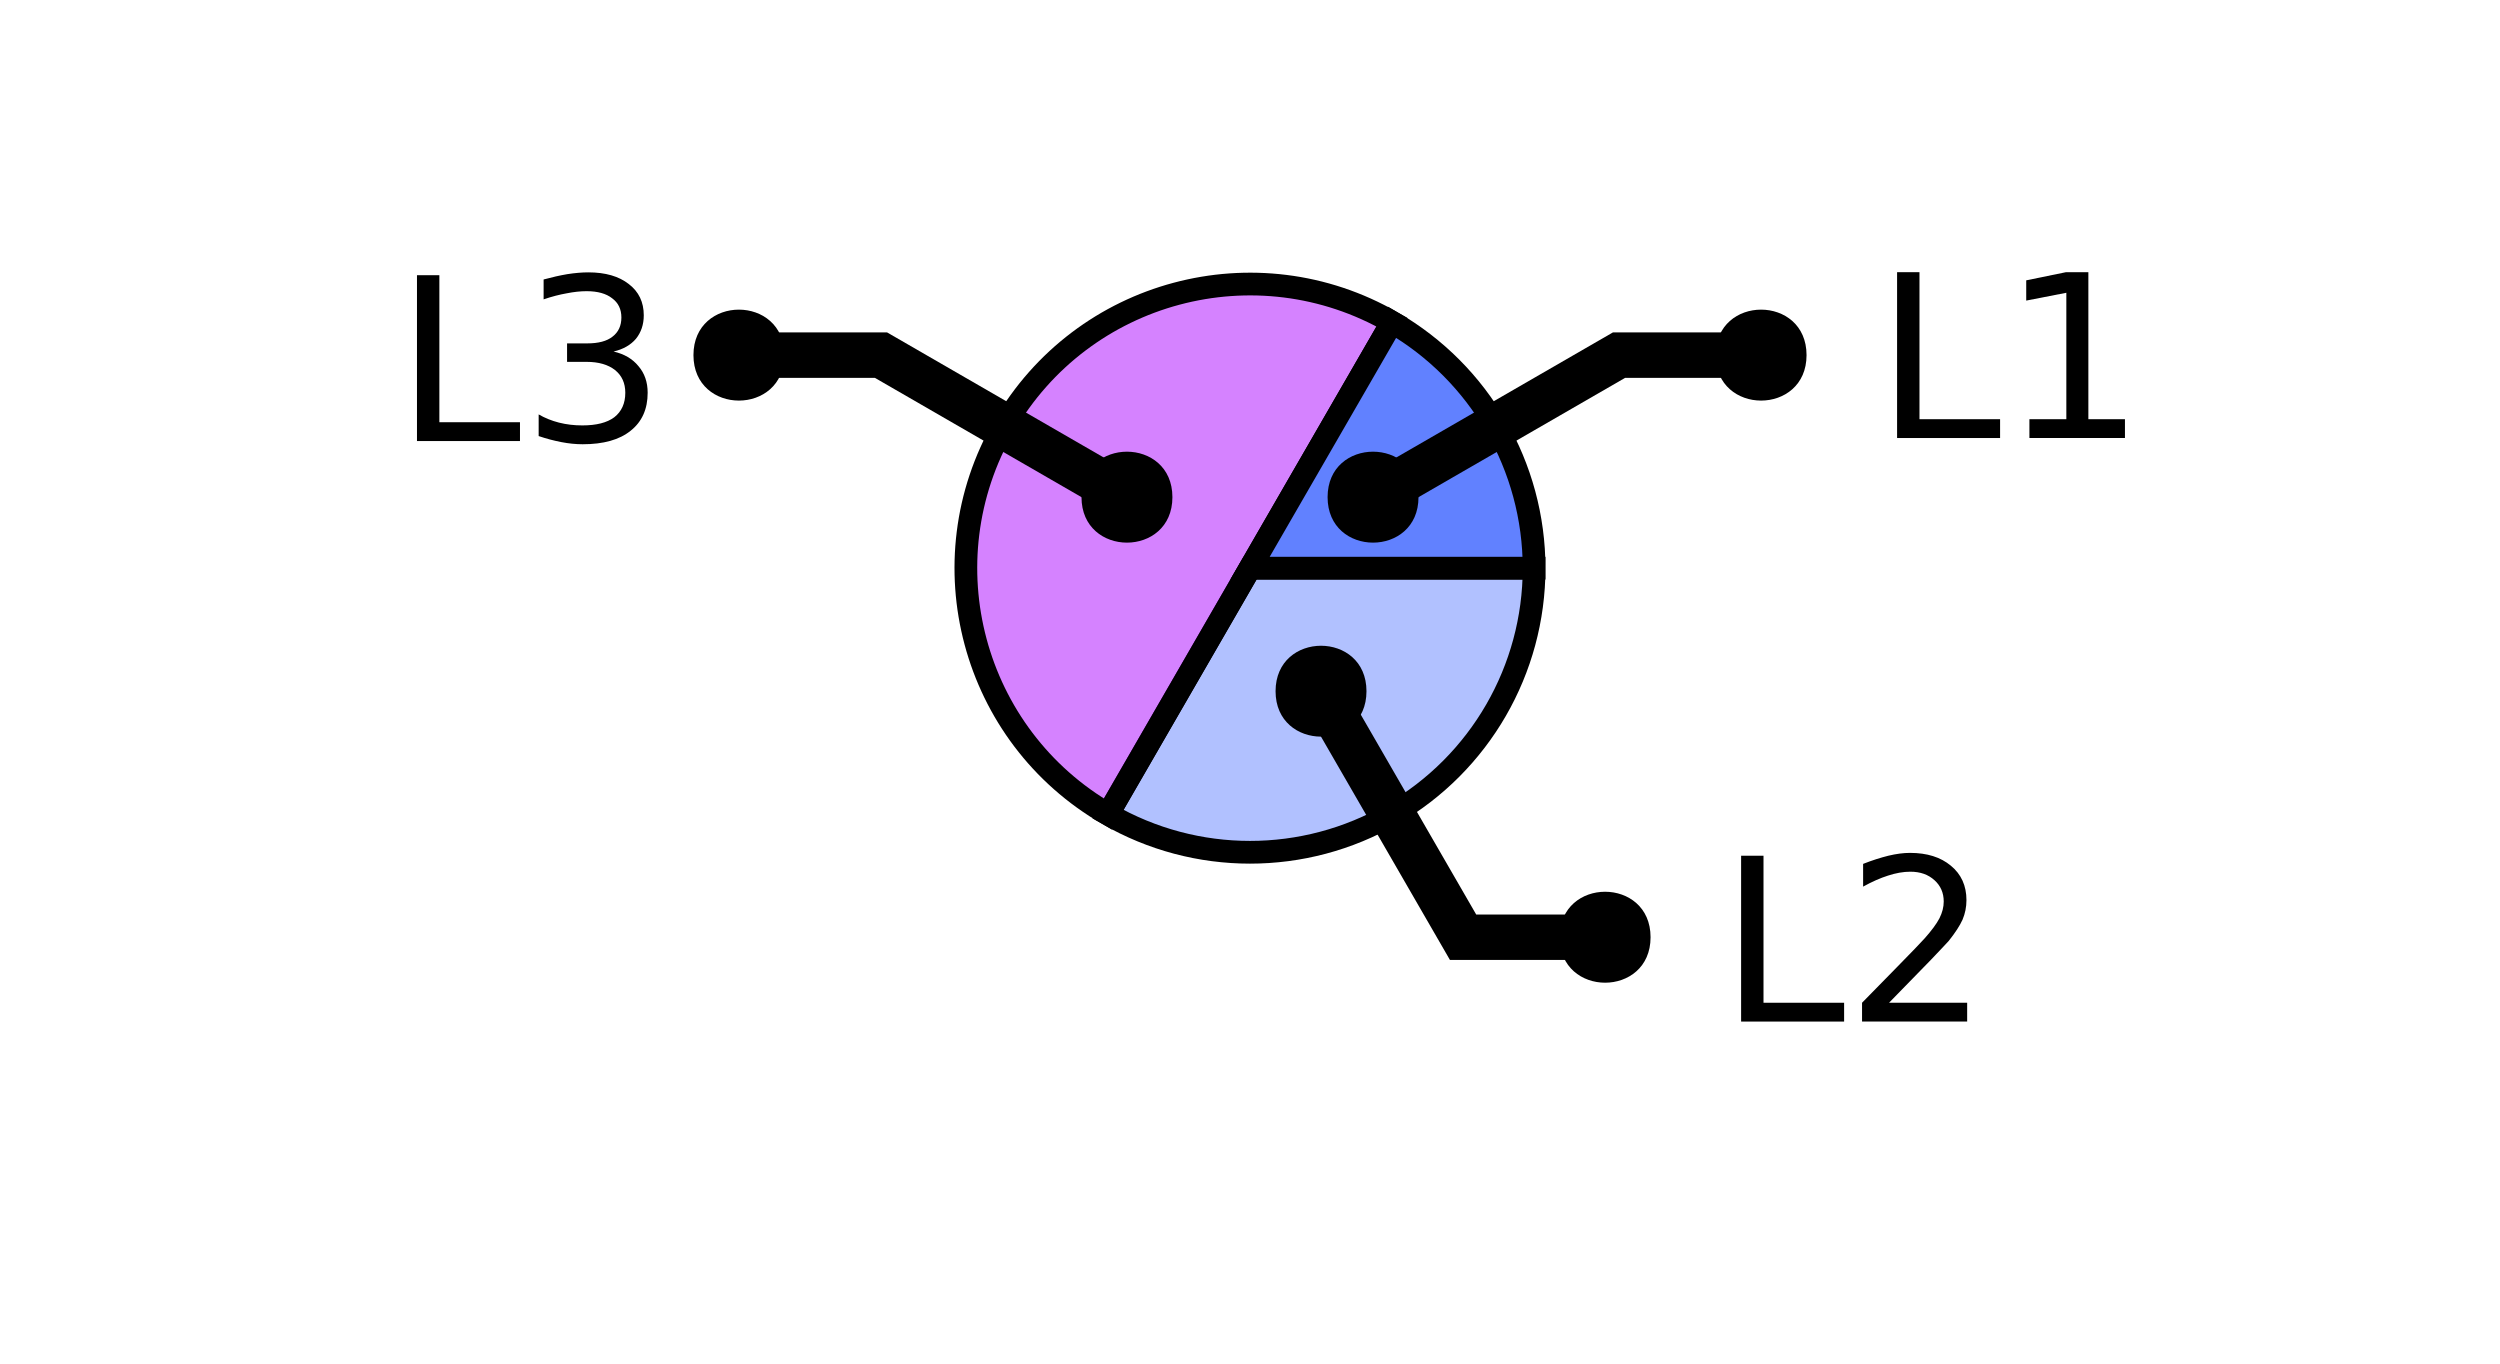
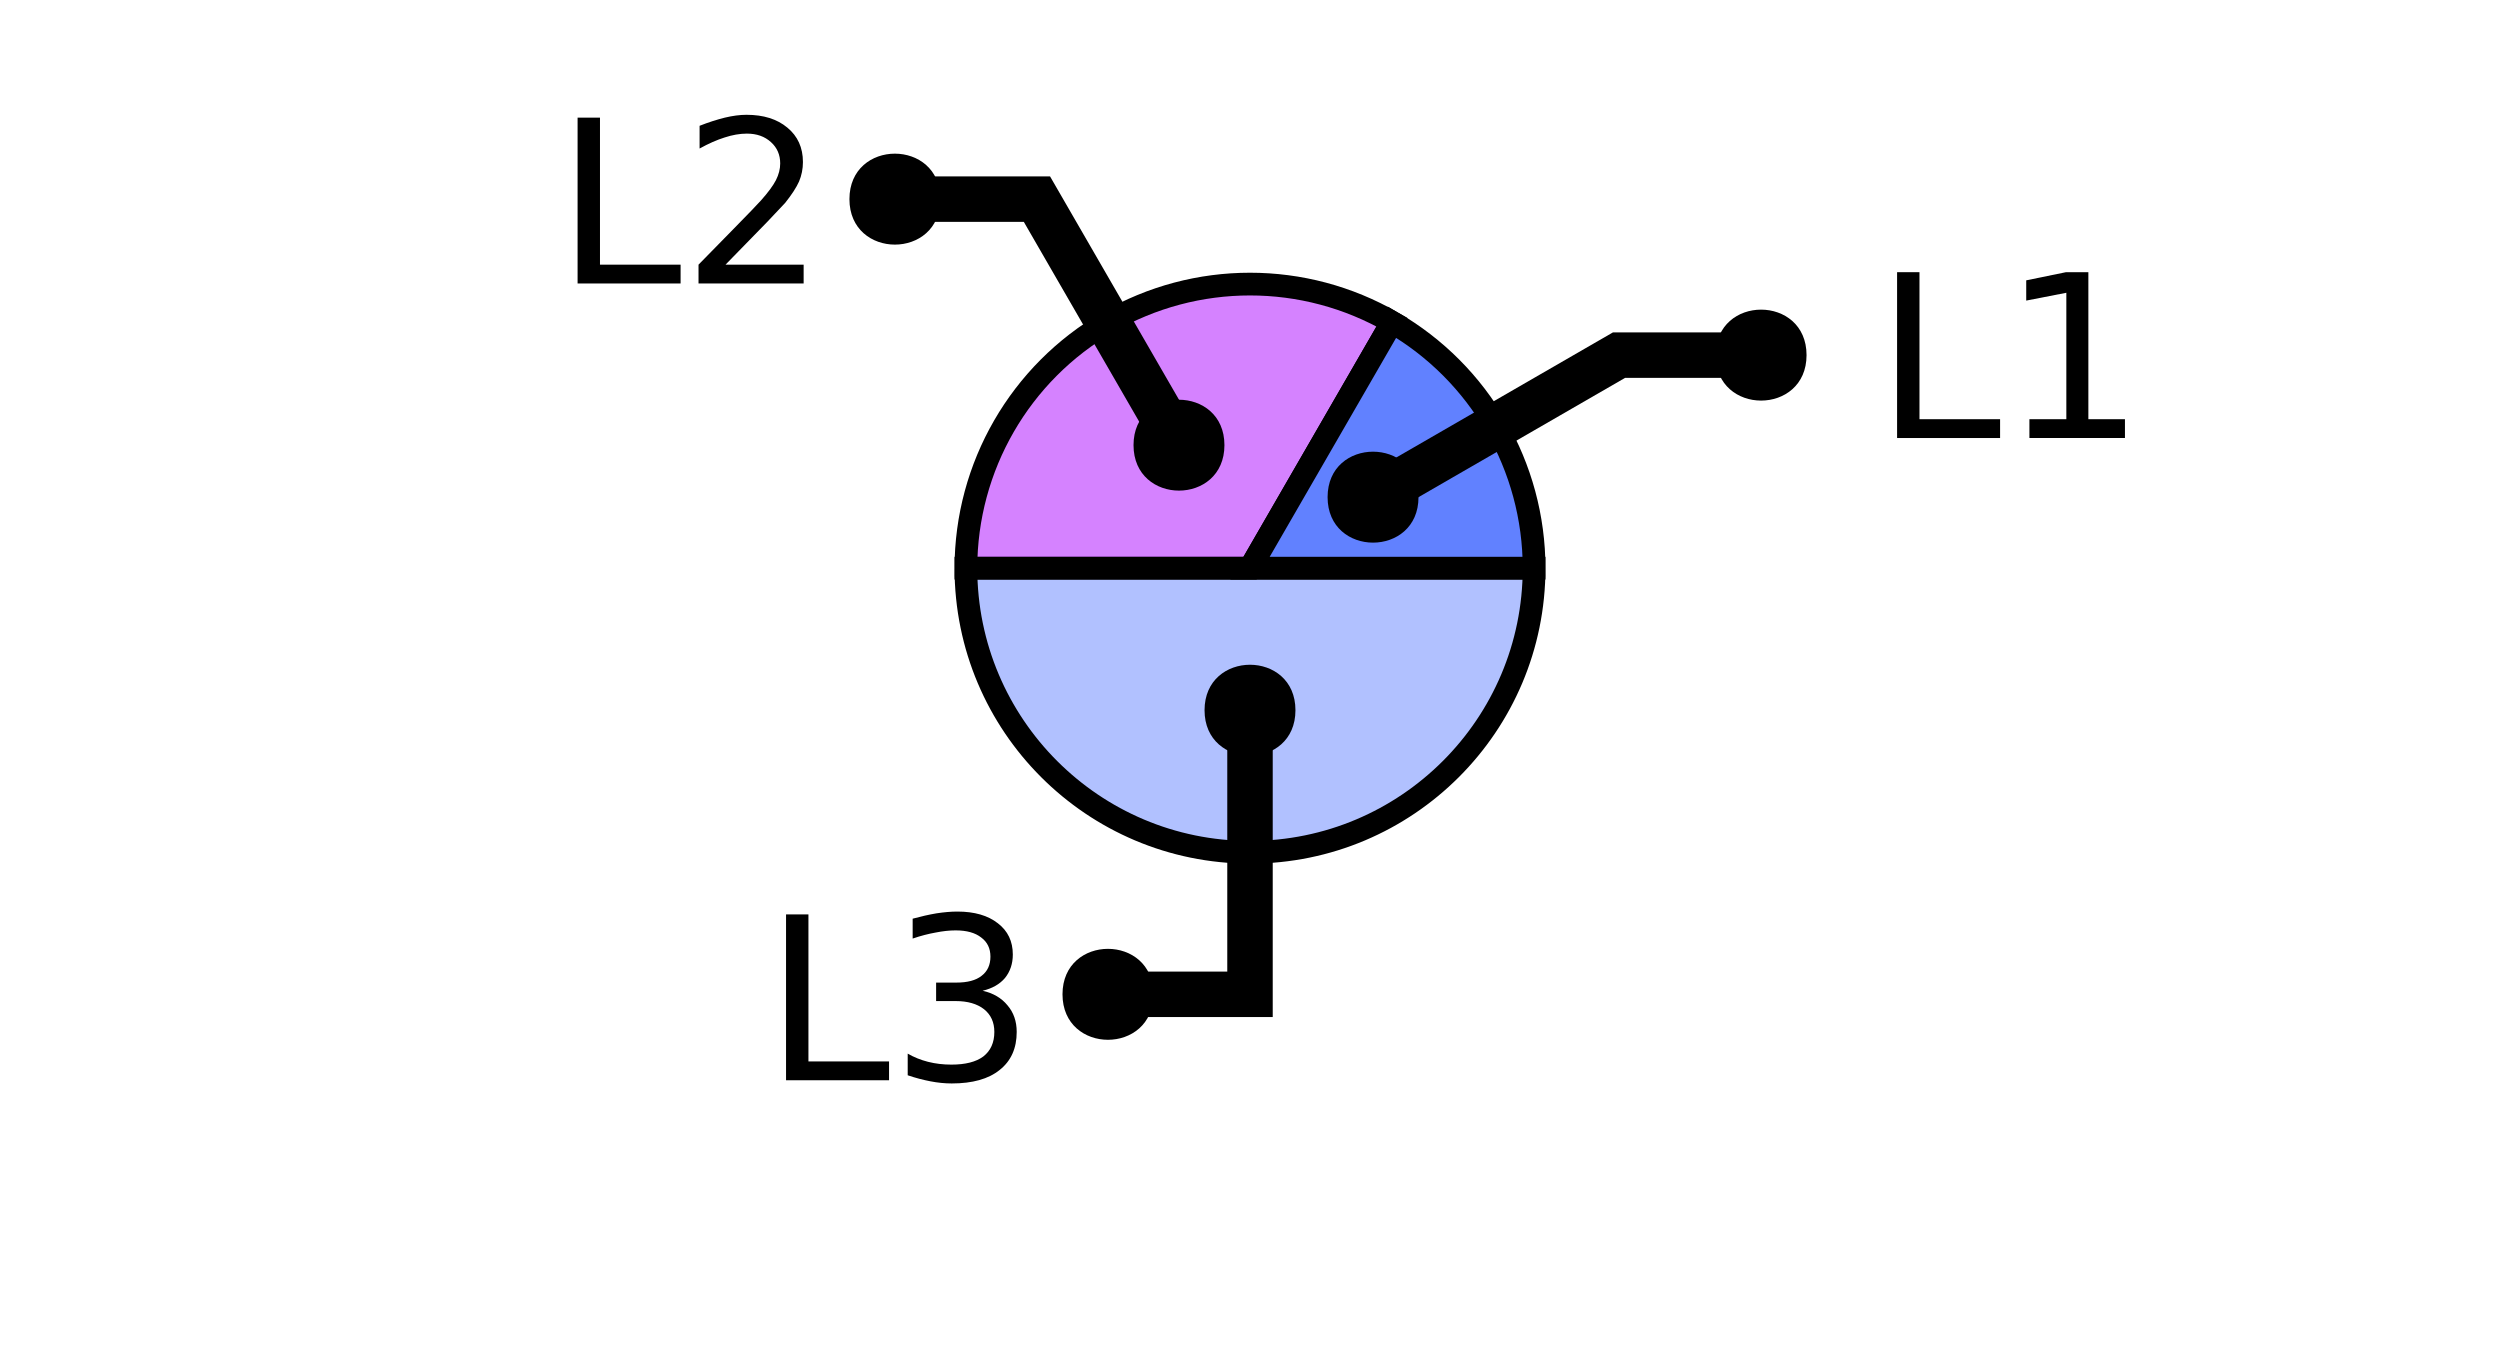
<svg xmlns="http://www.w3.org/2000/svg" xmlns:xlink="http://www.w3.org/1999/xlink" width="110pt" height="60pt" viewBox="0 0 110 60" version="1.1">
  <defs>
    <g>
      <symbol overflow="visible" id="glyph0-0">
        <path style="stroke:none;" d="M 0.5 1.766 L 0.5 -7.047 L 5.5 -7.047 L 5.5 1.766 Z M 1.062 1.219 L 4.938 1.219 L 4.938 -6.484 L 1.062 -6.484 Z M 1.062 1.219 " />
      </symbol>
      <symbol overflow="visible" id="glyph0-1">
        <path style="stroke:none;" d="M 0.984 -7.297 L 1.969 -7.297 L 1.969 -0.828 L 5.516 -0.828 L 5.516 0 L 0.984 0 Z M 0.984 -7.297 " />
      </symbol>
      <symbol overflow="visible" id="glyph0-2">
-         <path style="stroke:none;" d="M 1.922 -0.828 L 5.359 -0.828 L 5.359 0 L 0.734 0 L 0.734 -0.828 C 1.109 -1.211 1.617 -1.734 2.266 -2.391 C 2.91 -3.047 3.316 -3.469 3.484 -3.656 C 3.797 -4.008 4.016 -4.305 4.141 -4.547 C 4.266 -4.797 4.328 -5.039 4.328 -5.281 C 4.328 -5.664 4.191 -5.977 3.922 -6.219 C 3.648 -6.469 3.297 -6.594 2.859 -6.594 C 2.547 -6.594 2.219 -6.535 1.875 -6.422 C 1.539 -6.316 1.176 -6.156 0.781 -5.938 L 0.781 -6.938 C 1.176 -7.094 1.547 -7.211 1.891 -7.297 C 2.234 -7.379 2.551 -7.422 2.844 -7.422 C 3.594 -7.422 4.191 -7.234 4.641 -6.859 C 5.098 -6.484 5.328 -5.977 5.328 -5.344 C 5.328 -5.039 5.27 -4.754 5.156 -4.484 C 5.039 -4.223 4.836 -3.91 4.547 -3.547 C 4.461 -3.453 4.203 -3.176 3.766 -2.719 C 3.328 -2.27 2.711 -1.641 1.922 -0.828 Z M 1.922 -0.828 " />
+         <path style="stroke:none;" d="M 4.062 -3.938 C 4.531 -3.832 4.895 -3.617 5.156 -3.297 C 5.426 -2.984 5.562 -2.594 5.562 -2.125 C 5.562 -1.406 5.312 -0.848 4.812 -0.453 C 4.32 -0.055 3.617 0.141 2.703 0.141 C 2.398 0.141 2.086 0.109 1.766 0.047 C 1.441 -0.016 1.109 -0.102 0.766 -0.219 L 0.766 -1.172 C 1.035 -1.016 1.332 -0.895 1.656 -0.812 C 1.988 -0.727 2.332 -0.688 2.688 -0.688 C 3.301 -0.688 3.77 -0.805 4.094 -1.047 C 4.414 -1.297 4.578 -1.656 4.578 -2.125 C 4.578 -2.551 4.426 -2.883 4.125 -3.125 C 3.82 -3.363 3.406 -3.484 2.875 -3.484 L 2.016 -3.484 L 2.016 -4.297 L 2.906 -4.297 C 3.395 -4.297 3.766 -4.395 4.016 -4.594 C 4.273 -4.789 4.406 -5.07 4.406 -5.438 C 4.406 -5.801 4.27 -6.082 4 -6.281 C 3.738 -6.488 3.363 -6.594 2.875 -6.594 C 2.602 -6.594 2.312 -6.562 2 -6.5 C 1.688 -6.445 1.348 -6.359 0.984 -6.234 L 0.984 -7.109 C 1.359 -7.211 1.707 -7.289 2.031 -7.344 C 2.363 -7.395 2.672 -7.422 2.953 -7.422 C 3.703 -7.422 4.297 -7.25 4.734 -6.906 C 5.172 -6.57 5.391 -6.113 5.391 -5.531 C 5.391 -5.125 5.273 -4.781 5.047 -4.5 C 4.816 -4.227 4.488 -4.039 4.062 -3.938 Z M 4.062 -3.938 " />
      </symbol>
      <symbol overflow="visible" id="glyph0-3">
-         <path style="stroke:none;" d="M 4.062 -3.938 C 4.531 -3.832 4.895 -3.617 5.156 -3.297 C 5.426 -2.984 5.562 -2.594 5.562 -2.125 C 5.562 -1.406 5.312 -0.848 4.812 -0.453 C 4.32 -0.055 3.617 0.141 2.703 0.141 C 2.398 0.141 2.086 0.109 1.766 0.047 C 1.441 -0.016 1.109 -0.102 0.766 -0.219 L 0.766 -1.172 C 1.035 -1.016 1.332 -0.895 1.656 -0.812 C 1.988 -0.727 2.332 -0.688 2.688 -0.688 C 3.301 -0.688 3.77 -0.805 4.094 -1.047 C 4.414 -1.297 4.578 -1.656 4.578 -2.125 C 4.578 -2.551 4.426 -2.883 4.125 -3.125 C 3.82 -3.363 3.406 -3.484 2.875 -3.484 L 2.016 -3.484 L 2.016 -4.297 L 2.906 -4.297 C 3.395 -4.297 3.766 -4.395 4.016 -4.594 C 4.273 -4.789 4.406 -5.07 4.406 -5.438 C 4.406 -5.801 4.27 -6.082 4 -6.281 C 3.738 -6.488 3.363 -6.594 2.875 -6.594 C 2.602 -6.594 2.312 -6.562 2 -6.5 C 1.688 -6.445 1.348 -6.359 0.984 -6.234 L 0.984 -7.109 C 1.359 -7.211 1.707 -7.289 2.031 -7.344 C 2.363 -7.395 2.672 -7.422 2.953 -7.422 C 3.703 -7.422 4.297 -7.25 4.734 -6.906 C 5.172 -6.57 5.391 -6.113 5.391 -5.531 C 5.391 -5.125 5.273 -4.781 5.047 -4.5 C 4.816 -4.227 4.488 -4.039 4.062 -3.938 Z M 4.062 -3.938 " />
+         <path style="stroke:none;" d="M 1.922 -0.828 L 5.359 -0.828 L 5.359 0 L 0.734 0 L 0.734 -0.828 C 1.109 -1.211 1.617 -1.734 2.266 -2.391 C 2.91 -3.047 3.316 -3.469 3.484 -3.656 C 3.797 -4.008 4.016 -4.305 4.141 -4.547 C 4.266 -4.797 4.328 -5.039 4.328 -5.281 C 4.328 -5.664 4.191 -5.977 3.922 -6.219 C 3.648 -6.469 3.297 -6.594 2.859 -6.594 C 2.547 -6.594 2.219 -6.535 1.875 -6.422 C 1.539 -6.316 1.176 -6.156 0.781 -5.938 L 0.781 -6.938 C 1.176 -7.094 1.547 -7.211 1.891 -7.297 C 2.234 -7.379 2.551 -7.422 2.844 -7.422 C 3.594 -7.422 4.191 -7.234 4.641 -6.859 C 5.098 -6.484 5.328 -5.977 5.328 -5.344 C 5.328 -5.039 5.27 -4.754 5.156 -4.484 C 5.039 -4.223 4.836 -3.91 4.547 -3.547 C 4.461 -3.453 4.203 -3.176 3.766 -2.719 C 3.328 -2.27 2.711 -1.641 1.922 -0.828 Z M 1.922 -0.828 " />
      </symbol>
      <symbol overflow="visible" id="glyph0-4">
        <path style="stroke:none;" d="M 1.234 -0.828 L 2.859 -0.828 L 2.859 -6.391 L 1.094 -6.047 L 1.094 -6.938 L 2.844 -7.297 L 3.828 -7.297 L 3.828 -0.828 L 5.438 -0.828 L 5.438 0 L 1.234 0 Z M 1.234 -0.828 " />
      </symbol>
    </g>
    <clipPath id="clip1">
-       <path d="M 34 10 L 82 10 L 82 50 L 34 50 Z M 34 10 " />
+       <path d="M 28 10 L 82 10 L 82 50 L 28 50 Z M 28 10 " />
    </clipPath>
    <clipPath id="clip2">
-       <path d="M 29 2 L 99 2 L 99 50 L 29 50 Z M 29 2 " />
-     </clipPath>
-     <clipPath id="clip3">
-       <path d="M 4 0 L 78 0 L 78 50 L 4 50 Z M 4 0 " />
-     </clipPath>
-     <clipPath id="clip4">
      <path d="M 32 0 L 106 0 L 106 50 L 32 50 Z M 32 0 " />
    </clipPath>
  </defs>
  <g id="surface2">
-     <path style=" stroke:none;fill-rule:nonzero;fill:rgb(38.039%,50.588%,100%);fill-opacity:0.49;" d="M 55 25 L 67.5 25 C 67.5 29.465 65.117 33.594 61.25 35.824 C 57.383 38.059 52.617 38.059 48.75 35.824 Z M 55 25 " />
+     <path style=" stroke:none;fill-rule:nonzero;fill:rgb(38.039%,50.588%,100%);fill-opacity:0.49;" d="M 55 25 L 67.5 25 C 67.5 31.902 61.902 37.5 55 37.5 C 48.098 37.5 42.5 31.902 42.5 25 Z M 55 25 " />
    <g clip-path="url(#clip1)" clip-rule="nonzero">
-       <path style="fill:none;stroke-width:1;stroke-linecap:butt;stroke-linejoin:miter;stroke:rgb(0%,0%,0%);stroke-opacity:1;stroke-miterlimit:10;" d="M 55 25 L 67.5 25 C 67.5 29.465 65.117 33.594 61.25 35.824 C 57.383 38.059 52.617 38.059 48.75 35.824 Z M 55 25 " />
+       <path style="fill:none;stroke-width:1;stroke-linecap:butt;stroke-linejoin:miter;stroke:rgb(0%,0%,0%);stroke-opacity:1;stroke-miterlimit:10;" d="M 55 25 L 67.5 25 C 67.5 31.902 61.902 37.5 55 37.5 C 48.098 37.5 42.5 31.902 42.5 25 Z M 55 25 " />
    </g>
-     <path style="fill-rule:nonzero;fill:rgb(66.667%,0%,100%);fill-opacity:0.49;stroke-width:1;stroke-linecap:butt;stroke-linejoin:miter;stroke:rgb(0%,0%,0%);stroke-opacity:1;stroke-miterlimit:10;" d="M 55 25 L 48.75 35.824 C 42.77 32.375 40.723 24.73 44.176 18.75 C 47.625 12.77 55.27 10.723 61.25 14.176 Z M 55 25 " />
+     <path style="fill-rule:nonzero;fill:rgb(66.667%,0%,100%);fill-opacity:0.49;stroke-width:1;stroke-linecap:butt;stroke-linejoin:miter;stroke:rgb(0%,0%,0%);stroke-opacity:1;stroke-miterlimit:10;" d="M 55 25 L 42.5 25 C 42.5 20.535 44.883 16.406 48.75 14.176 C 52.617 11.941 57.383 11.941 61.25 14.176 Z M 55 25 " />
    <path style="fill-rule:nonzero;fill:rgb(38.039%,50.588%,100%);fill-opacity:1;stroke-width:1;stroke-linecap:butt;stroke-linejoin:miter;stroke:rgb(0%,0%,0%);stroke-opacity:1;stroke-miterlimit:10;" d="M 55 25 L 61.25 14.176 C 65.117 16.406 67.5 20.535 67.5 25 Z M 55 25 " />
    <g style="fill:rgb(0%,0%,0%);fill-opacity:1;">
-       <use xlink:href="#glyph0-1" x="75.625" y="44.949" />
-       <use xlink:href="#glyph0-2" x="81.196" y="44.949" />
+       <use xlink:href="#glyph0-1" x="33.602" y="47.531" />
+       <use xlink:href="#glyph0-2" x="39.173" y="47.531" />
    </g>
-     <g clip-path="url(#clip2)" clip-rule="nonzero">
-       <path style="fill:none;stroke-width:2;stroke-linecap:butt;stroke-linejoin:miter;stroke:rgb(0%,0%,0%);stroke-opacity:1;stroke-miterlimit:10;" d="M 58.125 30.414 L 64.375 41.238 L 70.625 41.238 M 87.559 44.949 " />
+     <path style="fill:none;stroke-width:2;stroke-linecap:butt;stroke-linejoin:miter;stroke:rgb(0%,0%,0%);stroke-opacity:1;stroke-miterlimit:10;" d="M 55 31.25 L 55 43.75 L 48.75 43.75 M 45.535 47.531 " />
+     <path style=" stroke:none;fill-rule:nonzero;fill:rgb(0%,0%,0%);fill-opacity:1;" d="M 57 31.25 C 57 33.918 53 33.918 53 31.25 C 53 28.582 57 28.582 57 31.25 L 50.75 43.75 C 50.75 46.418 46.75 46.418 46.75 43.75 C 46.75 41.082 50.75 41.082 50.75 43.75 " />
+     <g style="fill:rgb(0%,0%,0%);fill-opacity:1;">
+       <use xlink:href="#glyph0-1" x="24.43" y="12.473" />
+       <use xlink:href="#glyph0-3" x="30.001" y="12.473" />
    </g>
-     <path style=" stroke:none;fill-rule:nonzero;fill:rgb(0%,0%,0%);fill-opacity:1;" d="M 60.125 30.414 C 60.125 33.078 56.125 33.078 56.125 30.414 C 56.125 27.746 60.125 27.746 60.125 30.414 L 72.625 41.238 C 72.625 43.906 68.625 43.906 68.625 41.238 C 68.625 38.57 72.625 38.57 72.625 41.238 " />
-     <g style="fill:rgb(0%,0%,0%);fill-opacity:1;">
-       <use xlink:href="#glyph0-1" x="17.363" y="19.406" />
-       <use xlink:href="#glyph0-3" x="22.935" y="19.406" />
-     </g>
-     <g clip-path="url(#clip3)" clip-rule="nonzero">
-       <path style="fill:none;stroke-width:2;stroke-linecap:butt;stroke-linejoin:miter;stroke:rgb(0%,0%,0%);stroke-opacity:1;stroke-miterlimit:10;" d="M 49.586 21.875 L 38.762 15.625 L 32.512 15.625 M 29.297 19.406 " />
-     </g>
-     <path style=" stroke:none;fill-rule:nonzero;fill:rgb(0%,0%,0%);fill-opacity:1;" d="M 51.586 21.875 C 51.586 24.543 47.586 24.543 47.586 21.875 C 47.586 19.207 51.586 19.207 51.586 21.875 L 34.512 15.625 C 34.512 18.293 30.512 18.293 30.512 15.625 C 30.512 12.957 34.512 12.957 34.512 15.625 " />
+     <path style="fill:none;stroke-width:2;stroke-linecap:butt;stroke-linejoin:miter;stroke:rgb(0%,0%,0%);stroke-opacity:1;stroke-miterlimit:10;" d="M 51.875 19.586 L 45.625 8.762 L 39.375 8.762 M 36.363 12.473 " />
+     <path style=" stroke:none;fill-rule:nonzero;fill:rgb(0%,0%,0%);fill-opacity:1;" d="M 53.875 19.586 C 53.875 22.254 49.875 22.254 49.875 19.586 C 49.875 16.922 53.875 16.922 53.875 19.586 L 41.375 8.762 C 41.375 11.43 37.375 11.43 37.375 8.762 C 37.375 6.094 41.375 6.094 41.375 8.762 " />
    <g style="fill:rgb(0%,0%,0%);fill-opacity:1;">
      <use xlink:href="#glyph0-1" x="82.488" y="19.273" />
      <use xlink:href="#glyph0-4" x="88.06" y="19.273" />
    </g>
-     <g clip-path="url(#clip4)" clip-rule="nonzero">
+     <g clip-path="url(#clip2)" clip-rule="nonzero">
      <path style="fill:none;stroke-width:2;stroke-linecap:butt;stroke-linejoin:miter;stroke:rgb(0%,0%,0%);stroke-opacity:1;stroke-miterlimit:10;" d="M 60.414 21.875 L 71.238 15.625 L 77.488 15.625 M 94.422 19.273 " />
    </g>
    <path style=" stroke:none;fill-rule:nonzero;fill:rgb(0%,0%,0%);fill-opacity:1;" d="M 62.414 21.875 C 62.414 24.543 58.414 24.543 58.414 21.875 C 58.414 19.207 62.414 19.207 62.414 21.875 L 79.488 15.625 C 79.488 18.293 75.488 18.293 75.488 15.625 C 75.488 12.957 79.488 12.957 79.488 15.625 " />
  </g>
</svg>
